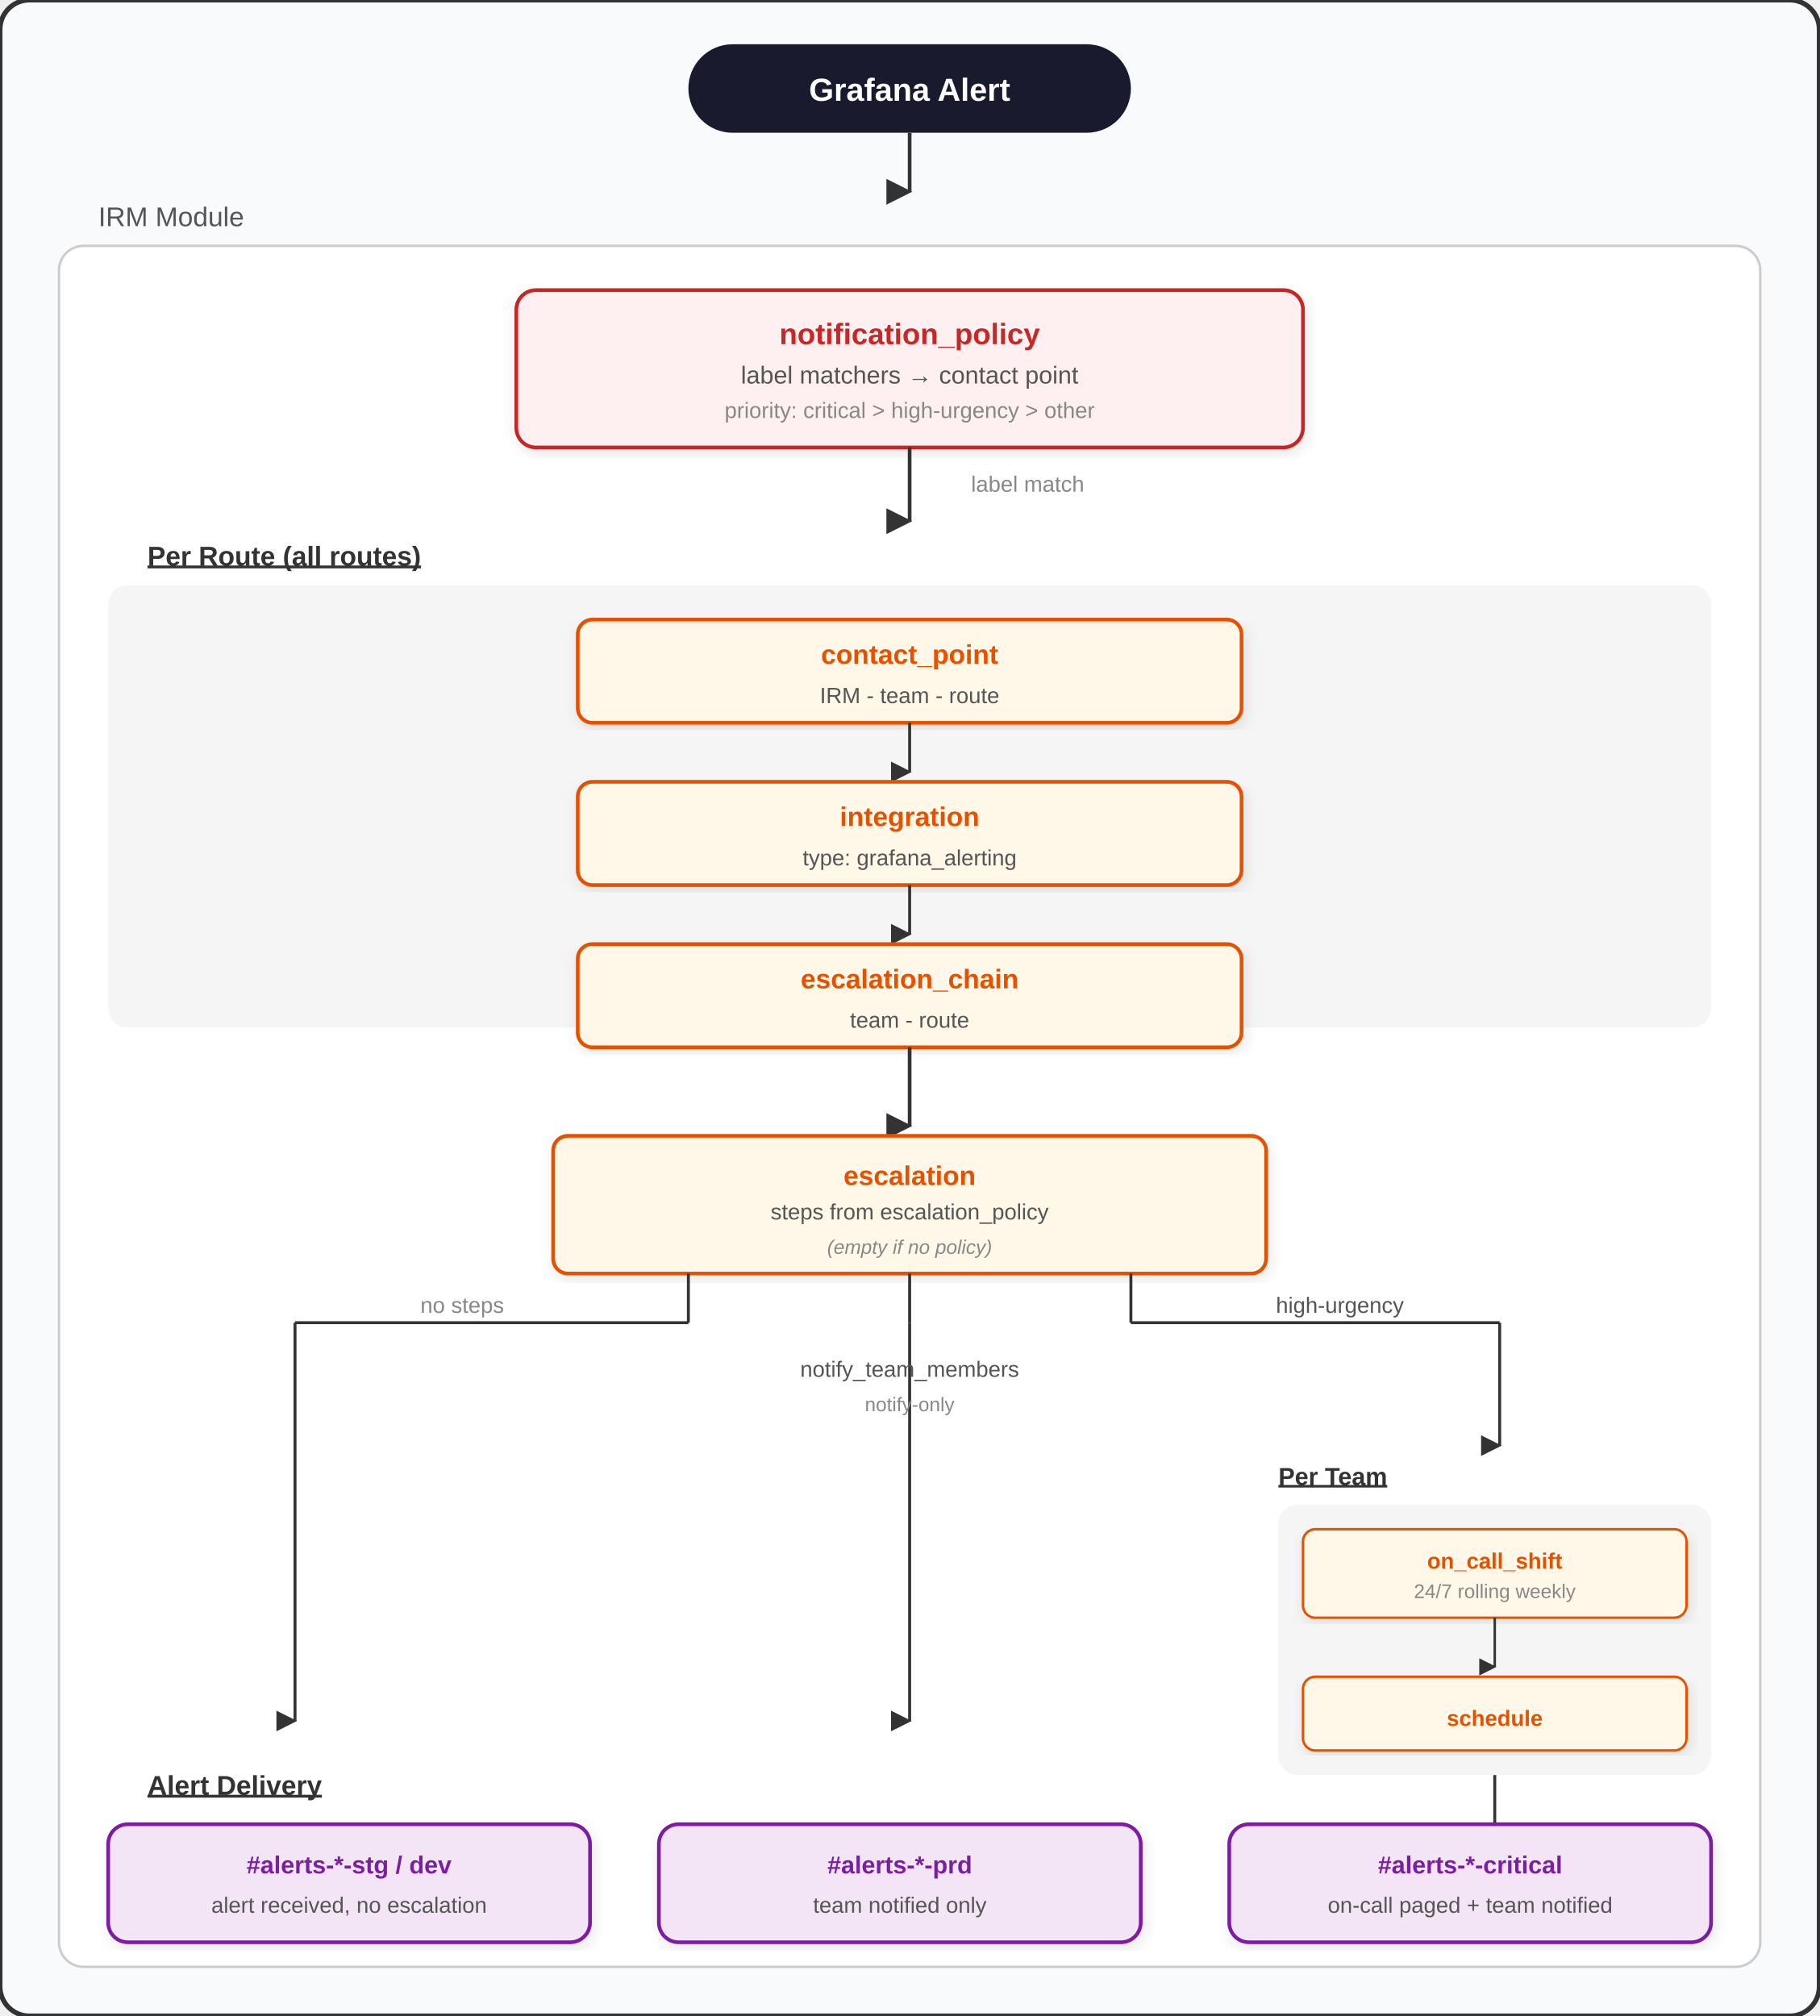
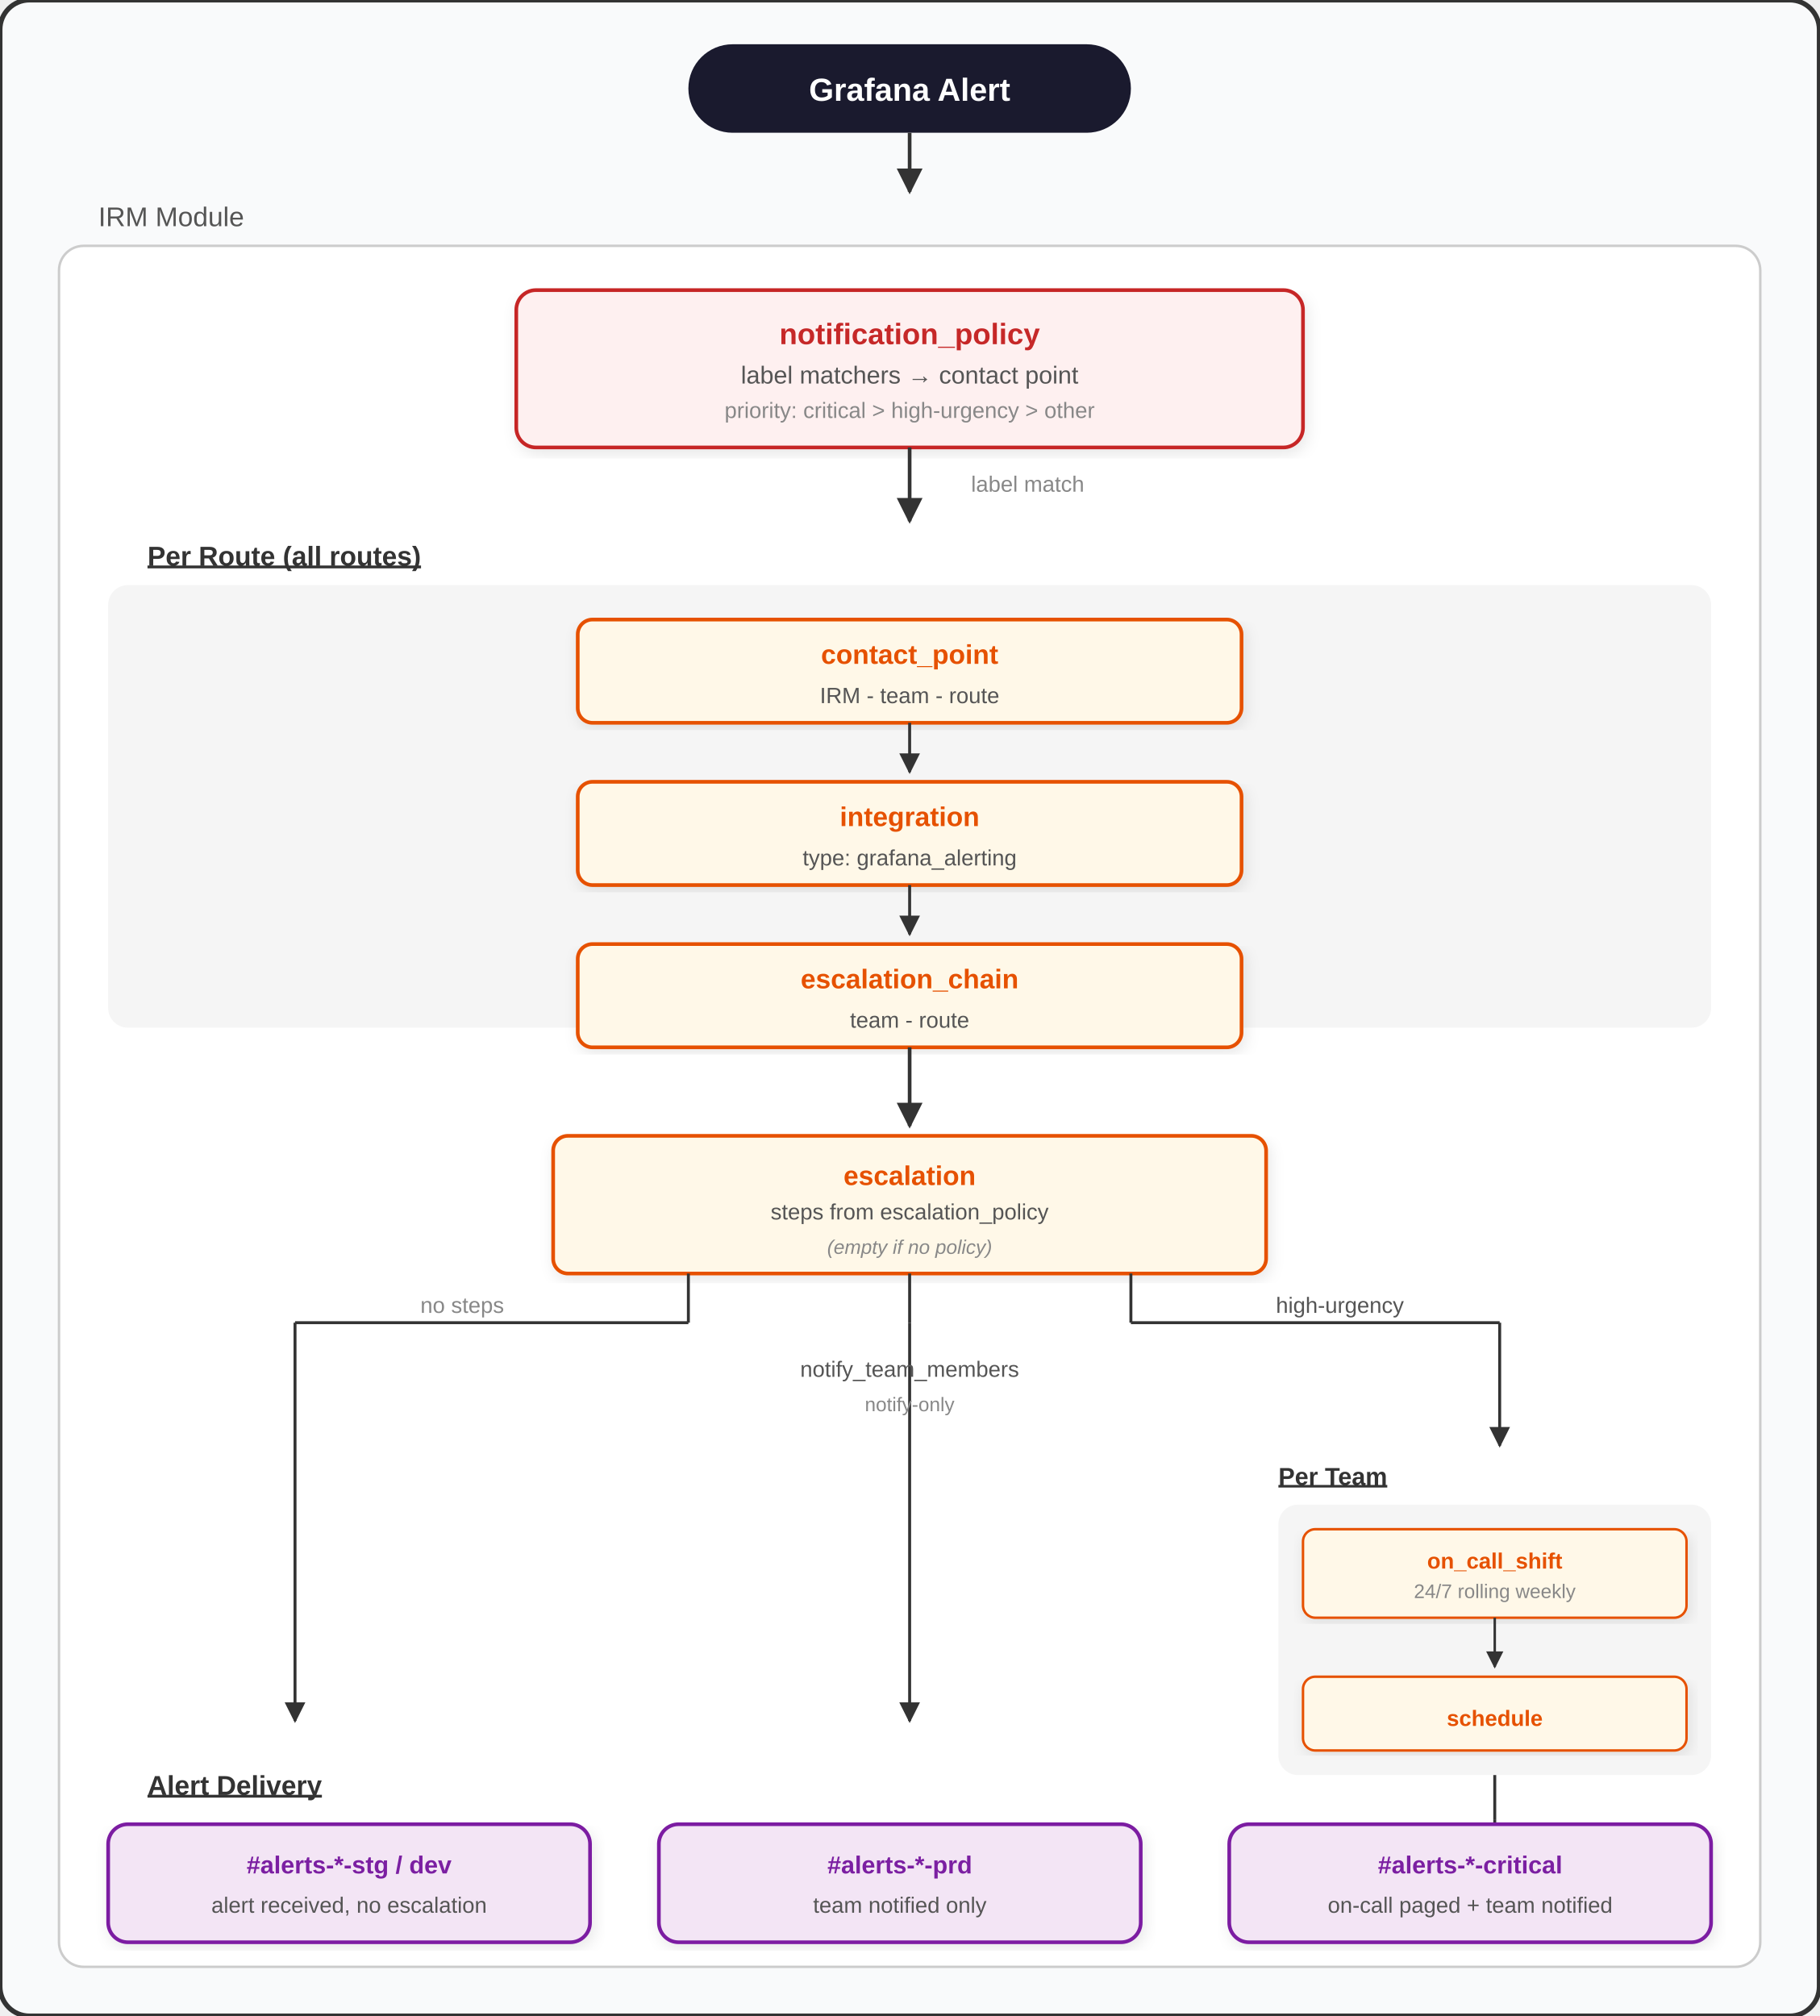
<svg xmlns="http://www.w3.org/2000/svg" viewBox="0 0 740 820" font-family="Segoe UI, Arial, sans-serif">
  <defs>
    <filter id="shadow" x="-3%" y="-3%" width="106%" height="110%">
      <feDropShadow dx="1" dy="2" stdDeviation="3" flood-color="#00000018" />
    </filter>
-     <marker id="arrow" viewBox="0 0 10 10" refX="9" refY="5" markerWidth="7" markerHeight="7" orient="auto-start-auto">
+     <marker id="arrow" viewBox="0 0 10 10" refX="9" refY="5" markerWidth="7" markerHeight="7" orient="auto">
      <path d="M 0 0 L 10 5 L 0 10 z" fill="#333" />
    </marker>
  </defs>
  <rect width="740" height="820" rx="12" fill="#f9fafb" stroke="#333" stroke-width="2" />
  <rect x="280" y="18" width="180" height="36" rx="18" fill="#1a1a2e" />
  <text x="370" y="41" text-anchor="middle" fill="#fff" font-size="13" font-weight="700">Grafana Alert</text>
  <line x1="370" y1="54" x2="370" y2="78" stroke="#333" stroke-width="1.5" marker-end="url(#arrow)" />
  <text x="40" y="92" fill="#555" font-size="11">IRM Module</text>
  <rect x="24" y="100" width="692" height="700" rx="10" fill="#fff" stroke="#ccc" stroke-width="1" />
  <g filter="url(#shadow)">
    <rect x="210" y="118" width="320" height="64" rx="8" fill="#fef0f0" stroke="#c62828" stroke-width="1.5" />
  </g>
  <text x="370" y="140" text-anchor="middle" fill="#c62828" font-size="12" font-weight="700">notification_policy</text>
  <text x="370" y="156" text-anchor="middle" fill="#555" font-size="10">label matchers → contact point</text>
  <text x="370" y="170" text-anchor="middle" fill="#888" font-size="9">priority: critical &gt; high-urgency &gt; other</text>
  <line x1="370" y1="182" x2="370" y2="212" stroke="#333" stroke-width="1.5" marker-end="url(#arrow)" />
  <text x="395" y="200" fill="#888" font-size="9">label match</text>
  <text x="60" y="230" fill="#333" font-size="11" font-weight="700" text-decoration="underline">Per Route (all routes)</text>
  <rect x="44" y="238" width="652" height="180" rx="8" fill="#f5f5f5" />
  <g filter="url(#shadow)">
    <rect x="235" y="252" width="270" height="42" rx="6" fill="#fff8e8" stroke="#e65100" stroke-width="1.5" />
  </g>
  <text x="370" y="270" text-anchor="middle" fill="#e65100" font-size="11" font-weight="700">contact_point</text>
  <text x="370" y="286" text-anchor="middle" fill="#555" font-size="9">IRM - team - route</text>
  <line x1="370" y1="294" x2="370" y2="314" stroke="#333" stroke-width="1.2" marker-end="url(#arrow)" />
  <g filter="url(#shadow)">
    <rect x="235" y="318" width="270" height="42" rx="6" fill="#fff8e8" stroke="#e65100" stroke-width="1.5" />
  </g>
  <text x="370" y="336" text-anchor="middle" fill="#e65100" font-size="11" font-weight="700">integration</text>
  <text x="370" y="352" text-anchor="middle" fill="#555" font-size="9">type: grafana_alerting</text>
  <line x1="370" y1="360" x2="370" y2="380" stroke="#333" stroke-width="1.2" marker-end="url(#arrow)" />
  <g filter="url(#shadow)">
    <rect x="235" y="384" width="270" height="42" rx="6" fill="#fff8e8" stroke="#e65100" stroke-width="1.5" />
  </g>
  <text x="370" y="402" text-anchor="middle" fill="#e65100" font-size="11" font-weight="700">escalation_chain</text>
  <text x="370" y="418" text-anchor="middle" fill="#555" font-size="9">team - route</text>
  <line x1="370" y1="426" x2="370" y2="458" stroke="#333" stroke-width="1.5" marker-end="url(#arrow)" />
  <g filter="url(#shadow)">
    <rect x="225" y="462" width="290" height="56" rx="6" fill="#fff8e8" stroke="#e65100" stroke-width="1.5" />
  </g>
  <text x="370" y="482" text-anchor="middle" fill="#e65100" font-size="11" font-weight="700">escalation</text>
  <text x="370" y="496" text-anchor="middle" fill="#555" font-size="9">steps from escalation_policy</text>
  <text x="370" y="510" text-anchor="middle" fill="#888" font-size="8" font-style="italic">(empty if no policy)</text>
  <line x1="280" y1="518" x2="280" y2="538" stroke="#333" stroke-width="1.2" />
  <line x1="280" y1="538" x2="120" y2="538" stroke="#333" stroke-width="1.2" />
  <line x1="120" y1="538" x2="120" y2="700" stroke="#333" stroke-width="1.2" marker-end="url(#arrow)" />
  <text x="188" y="534" text-anchor="middle" fill="#888" font-size="9">no steps</text>
  <line x1="370" y1="518" x2="370" y2="538" stroke="#333" stroke-width="1.2" />
  <line x1="370" y1="538" x2="370" y2="700" stroke="#333" stroke-width="1.2" marker-end="url(#arrow)" />
  <text x="370" y="560" text-anchor="middle" fill="#555" font-size="9">notify_team_members</text>
  <text x="370" y="574" text-anchor="middle" fill="#888" font-size="8">notify-only</text>
  <line x1="460" y1="518" x2="460" y2="538" stroke="#333" stroke-width="1.2" />
  <line x1="460" y1="538" x2="610" y2="538" stroke="#333" stroke-width="1.2" />
  <line x1="610" y1="538" x2="610" y2="588" stroke="#333" stroke-width="1.2" marker-end="url(#arrow)" />
  <text x="545" y="534" text-anchor="middle" fill="#555" font-size="9">high-urgency</text>
  <text x="520" y="604" fill="#333" font-size="10" font-weight="700" text-decoration="underline">Per Team</text>
  <rect x="520" y="612" width="176" height="110" rx="8" fill="#f5f5f5" />
  <g filter="url(#shadow)">
    <rect x="530" y="622" width="156" height="36" rx="5" fill="#fff8e8" stroke="#e65100" stroke-width="1" />
  </g>
  <text x="608" y="638" text-anchor="middle" fill="#e65100" font-size="9" font-weight="700">on_call_shift</text>
  <text x="608" y="650" text-anchor="middle" fill="#888" font-size="8">24/7 rolling weekly</text>
  <line x1="608" y1="658" x2="608" y2="678" stroke="#333" stroke-width="1" marker-end="url(#arrow)" />
  <g filter="url(#shadow)">
    <rect x="530" y="682" width="156" height="30" rx="5" fill="#fff8e8" stroke="#e65100" stroke-width="1" />
  </g>
  <text x="608" y="702" text-anchor="middle" fill="#e65100" font-size="9" font-weight="700">schedule</text>
  <line x1="608" y1="722" x2="608" y2="740" stroke="#333" stroke-width="1.2" />
  <line x1="608" y1="740" x2="608" y2="756" stroke="#333" stroke-width="1.2" marker-end="url(#arrow)" />
  <text x="640" y="750" fill="#888" font-size="8">on-call page</text>
  <text x="60" y="730" fill="#333" font-size="11" font-weight="700" text-decoration="underline">Alert Delivery</text>
  <g filter="url(#shadow)">
    <rect x="44" y="742" width="196" height="48" rx="8" fill="#f3e5f5" stroke="#7b1fa2" stroke-width="1.5" />
  </g>
  <text x="142" y="762" text-anchor="middle" fill="#7b1fa2" font-size="10" font-weight="700">#alerts-*-stg / dev</text>
  <text x="142" y="778" text-anchor="middle" fill="#555" font-size="9">alert received, no escalation</text>
  <g filter="url(#shadow)">
    <rect x="268" y="742" width="196" height="48" rx="8" fill="#f3e5f5" stroke="#7b1fa2" stroke-width="1.5" />
  </g>
  <text x="366" y="762" text-anchor="middle" fill="#7b1fa2" font-size="10" font-weight="700">#alerts-*-prd</text>
  <text x="366" y="778" text-anchor="middle" fill="#555" font-size="9">team notified only</text>
  <g filter="url(#shadow)">
    <rect x="500" y="742" width="196" height="48" rx="8" fill="#f3e5f5" stroke="#7b1fa2" stroke-width="1.5" />
  </g>
  <text x="598" y="762" text-anchor="middle" fill="#7b1fa2" font-size="10" font-weight="700">#alerts-*-critical</text>
  <text x="598" y="778" text-anchor="middle" fill="#555" font-size="9">on-call paged + team notified</text>
</svg>
